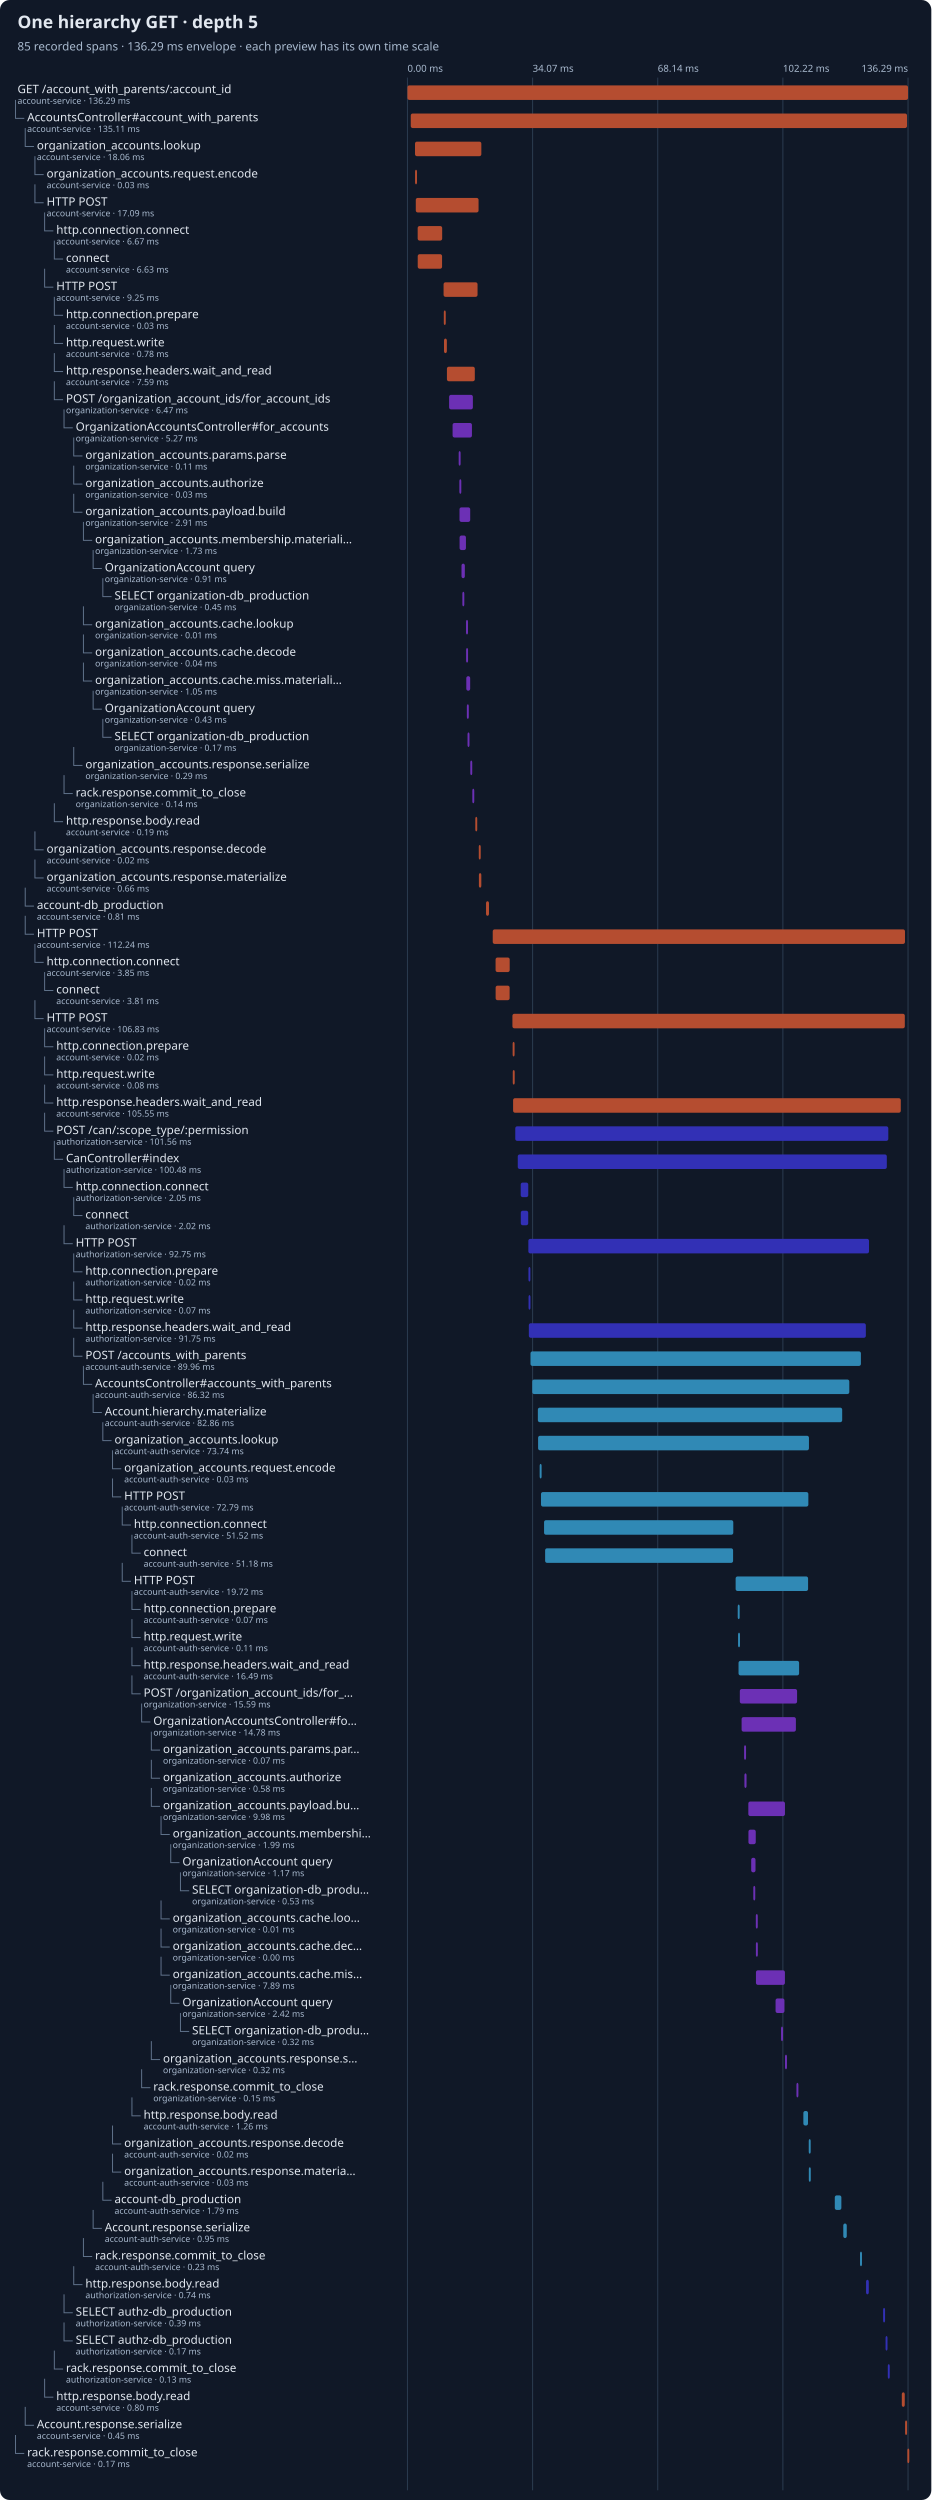
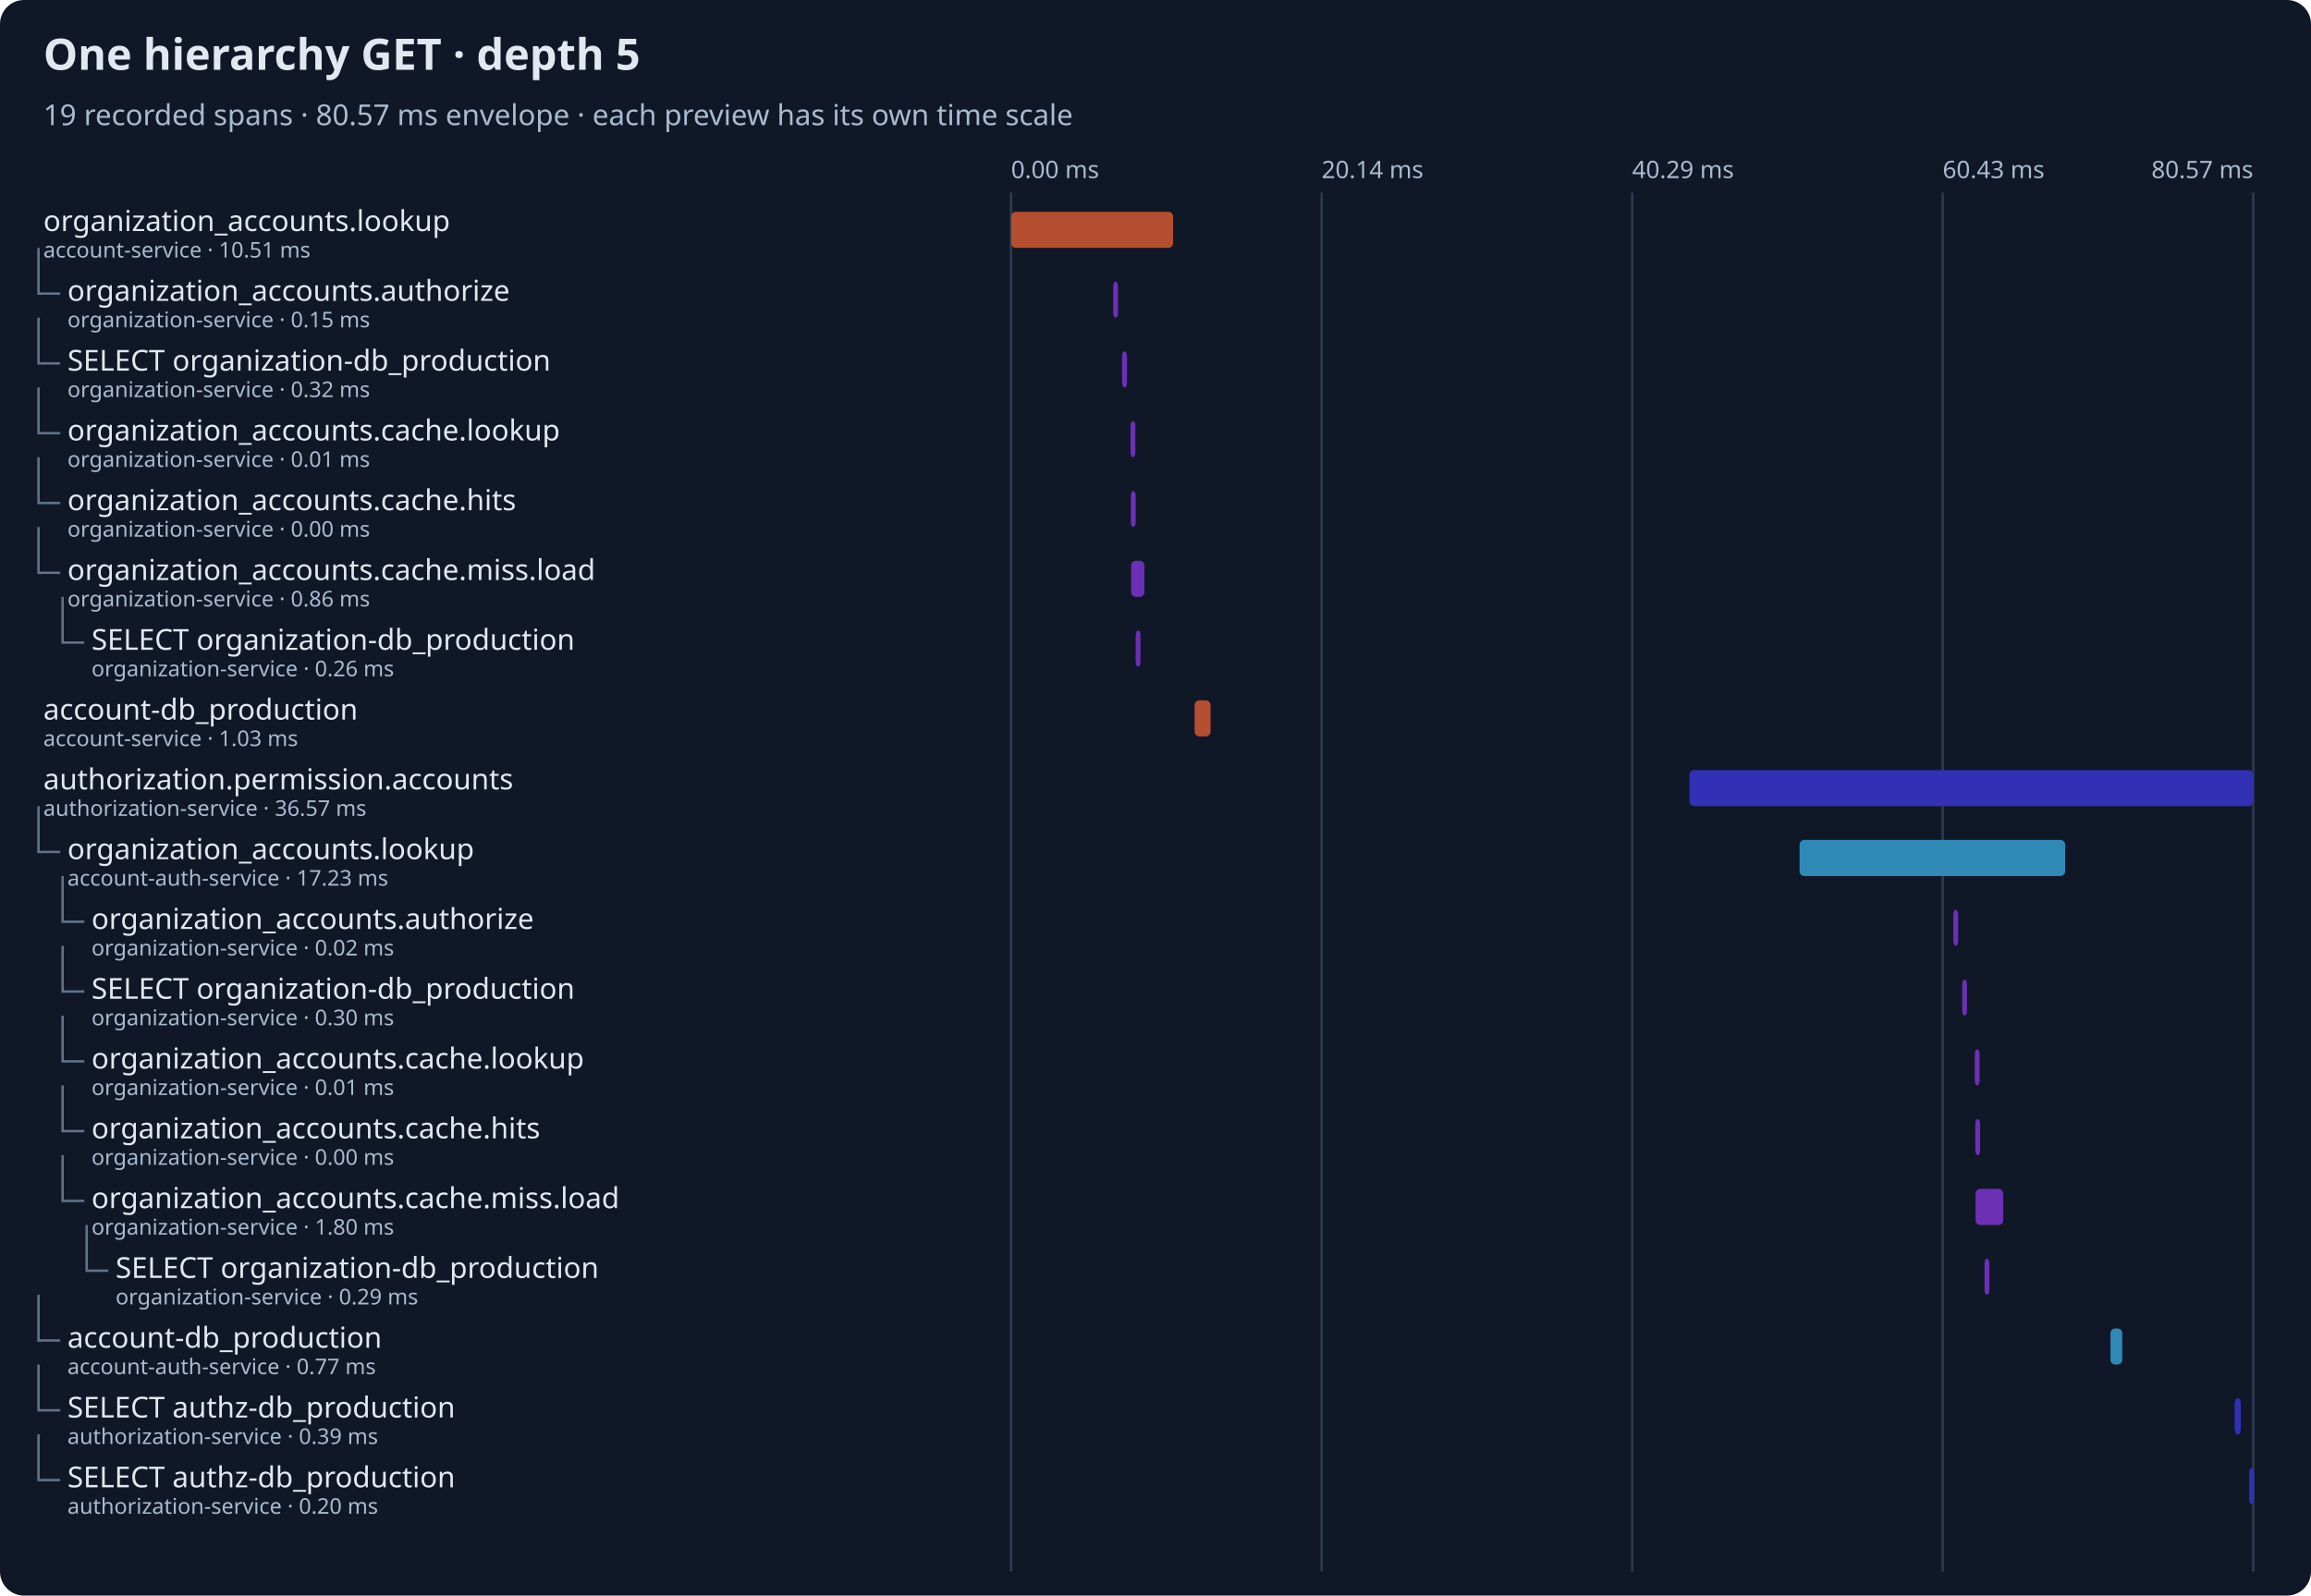
- <svg xmlns="http://www.w3.org/2000/svg" width="960" height="2577" viewBox="0 0 960 2577" role="img" aria-labelledby="title desc">
-   <rect width="960" height="2577" rx="10" fill="#101827" />
+ <svg xmlns="http://www.w3.org/2000/svg" width="960" height="663" viewBox="0 0 960 663" role="img" aria-labelledby="title desc">
+   <rect width="960" height="663" rx="10" fill="#101827" />
  <g font-family="system-ui,sans-serif" fill="#e2e8f0">
    <text x="18" y="29" font-size="18" font-weight="600">One hierarchy GET · depth 5</text>
-     <text x="18" y="52" font-size="12" fill="#aabbd0">85 recorded spans · 136.29 ms envelope · each preview has its own time scale</text>
-     <path d="M420 80V2567" stroke="#2b3b50" />
+     <text x="18" y="52" font-size="12" fill="#aabbd0">19 recorded spans · 80.57 ms envelope · each preview has its own time scale</text>
+     <path d="M420 80V653" stroke="#2b3b50" />
    <text x="420" y="74" text-anchor="start" font-size="10" fill="#aabbd0">0.00 ms</text>
-     <path d="M549 80V2567" stroke="#2b3b50" />
-     <text x="549" y="74" text-anchor="start" font-size="10" fill="#aabbd0">34.07 ms</text>
-     <path d="M678 80V2567" stroke="#2b3b50" />
-     <text x="678" y="74" text-anchor="start" font-size="10" fill="#aabbd0">68.14 ms</text>
-     <path d="M807 80V2567" stroke="#2b3b50" />
-     <text x="807" y="74" text-anchor="start" font-size="10" fill="#aabbd0">102.22 ms</text>
-     <path d="M936 80V2567" stroke="#2b3b50" />
-     <text x="936" y="74" text-anchor="end" font-size="10" fill="#aabbd0">136.29 ms</text>
-     <g data-span-id="05c3f719879548fb">
-       <text x="18" y="96" font-size="12">GET /account_with_parents/:account_id</text>
-       <text x="18" y="107" font-size="9" fill="#aabbd0">account-service · 136.29 ms</text>
-       <rect x="420" y="88" width="516" height="15" rx="2" fill="hsl(13 58% 45%)" />
+     <path d="M549 80V653" stroke="#2b3b50" />
+     <text x="549" y="74" text-anchor="start" font-size="10" fill="#aabbd0">20.14 ms</text>
+     <path d="M678 80V653" stroke="#2b3b50" />
+     <text x="678" y="74" text-anchor="start" font-size="10" fill="#aabbd0">40.29 ms</text>
+     <path d="M807 80V653" stroke="#2b3b50" />
+     <text x="807" y="74" text-anchor="start" font-size="10" fill="#aabbd0">60.43 ms</text>
+     <path d="M936 80V653" stroke="#2b3b50" />
+     <text x="936" y="74" text-anchor="end" font-size="10" fill="#aabbd0">80.57 ms</text>
+     <g data-span-id="278fbcb3989dd6ff">
+       <text x="18" y="96" font-size="12">organization_accounts.lookup</text>
+       <text x="18" y="107" font-size="9" fill="#aabbd0">account-service · 10.51 ms</text>
+       <rect x="420" y="88" width="67.307" height="15" rx="2" fill="hsl(13 58% 45%)" />
    </g>
    <path d="M16 103V122H25" stroke="#61738c" fill="none" />
-     <g data-span-id="73542a8e0542c83c">
-       <text x="28" y="125" font-size="12">AccountsController#account_with_parents</text>
-       <text x="28" y="136" font-size="9" fill="#aabbd0">account-service · 135.11 ms</text>
-       <rect x="423.411" y="117" width="511.532" height="15" rx="2" fill="hsl(13 58% 45%)" />
+     <g data-span-id="4c5258c4c6497960">
+       <text x="28" y="125" font-size="12">organization_accounts.authorize</text>
+       <text x="28" y="136" font-size="9" fill="#aabbd0">organization-service · 0.15 ms</text>
+       <rect x="462.434" y="117" width="2" height="15" rx="2" fill="hsl(267 58% 45%)" />
    </g>
-     <path d="M26 132V151H35" stroke="#61738c" fill="none" />
-     <g data-span-id="8e271dd4b72be89a">
-       <text x="38" y="154" font-size="12">organization_accounts.lookup</text>
-       <text x="38" y="165" font-size="9" fill="#aabbd0">account-service · 18.06 ms</text>
-       <rect x="427.788" y="146" width="68.377" height="15" rx="2" fill="hsl(13 58% 45%)" />
+     <path d="M16 132V151H25" stroke="#61738c" fill="none" />
+     <g data-span-id="3cdcad45cbb93629">
+       <text x="28" y="154" font-size="12">SELECT organization-db_production</text>
+       <text x="28" y="165" font-size="9" fill="#aabbd0">organization-service · 0.32 ms</text>
+       <rect x="466.11" y="146" width="2.043" height="15" rx="2" fill="hsl(267 58% 45%)" />
    </g>
-     <path d="M36 161V180H45" stroke="#61738c" fill="none" />
-     <g data-span-id="2460ab80ce8de05e">
-       <text x="48" y="183" font-size="12">organization_accounts.request.encode</text>
-       <text x="48" y="194" font-size="9" fill="#aabbd0">account-service · 0.03 ms</text>
-       <rect x="427.845" y="175" width="2" height="15" rx="2" fill="hsl(13 58% 45%)" />
+     <path d="M16 161V180H25" stroke="#61738c" fill="none" />
+     <g data-span-id="34d4170f7a30499e">
+       <text x="28" y="183" font-size="12">organization_accounts.cache.lookup</text>
+       <text x="28" y="194" font-size="9" fill="#aabbd0">organization-service · 0.01 ms</text>
+       <rect x="469.626" y="175" width="2" height="15" rx="2" fill="hsl(267 58% 45%)" />
    </g>
-     <path d="M36 190V209H45" stroke="#61738c" fill="none" />
-     <g data-span-id="e30e2c0e01b1e196">
-       <text x="48" y="212" font-size="12">HTTP POST</text>
-       <text x="48" y="223" font-size="9" fill="#aabbd0">account-service · 17.09 ms</text>
-       <rect x="428.598" y="204" width="64.709" height="15" rx="2" fill="hsl(13 58% 45%)" />
+     <path d="M16 190V209H25" stroke="#61738c" fill="none" />
+     <g data-span-id="c0d9348f9e15a589">
+       <text x="28" y="212" font-size="12">organization_accounts.cache.hits</text>
+       <text x="28" y="223" font-size="9" fill="#aabbd0">organization-service · 0.00 ms</text>
+       <rect x="469.766" y="204" width="2" height="15" rx="2" fill="hsl(267 58% 45%)" />
    </g>
-     <path d="M46 219V238H55" stroke="#61738c" fill="none" />
-     <g data-span-id="a067abd812995634">
-       <text x="58" y="241" font-size="12">http.connection.connect</text>
-       <text x="58" y="252" font-size="9" fill="#aabbd0">account-service · 6.67 ms</text>
-       <rect x="430.541" y="233" width="25.25" height="15" rx="2" fill="hsl(13 58% 45%)" />
+     <path d="M16 219V238H25" stroke="#61738c" fill="none" />
+     <g data-span-id="7ae77cb67ce9af87">
+       <text x="28" y="241" font-size="12">organization_accounts.cache.miss.load</text>
+       <text x="28" y="252" font-size="9" fill="#aabbd0">organization-service · 0.86 ms</text>
+       <rect x="469.882" y="233" width="5.514" height="15" rx="2" fill="hsl(267 58% 45%)" />
    </g>
-     <path d="M56 248V267H65" stroke="#61738c" fill="none" />
-     <g data-span-id="f9464b9d81d5100d">
-       <text x="68" y="270" font-size="12">connect</text>
-       <text x="68" y="281" font-size="9" fill="#aabbd0">account-service · 6.63 ms</text>
-       <rect x="430.597" y="262" width="25.087" height="15" rx="2" fill="hsl(13 58% 45%)" />
+     <path d="M26 248V267H35" stroke="#61738c" fill="none" />
+     <g data-span-id="899a8983203e171d">
+       <text x="38" y="270" font-size="12">SELECT organization-db_production</text>
+       <text x="38" y="281" font-size="9" fill="#aabbd0">organization-service · 0.26 ms</text>
+       <rect x="471.771" y="262" width="2" height="15" rx="2" fill="hsl(267 58% 45%)" />
    </g>
-     <path d="M46 277V296H55" stroke="#61738c" fill="none" />
-     <g data-span-id="4b13021eba80b513">
-       <text x="58" y="299" font-size="12">HTTP POST</text>
-       <text x="58" y="310" font-size="9" fill="#aabbd0">account-service · 9.25 ms</text>
-       <rect x="457.237" y="291" width="35.022" height="15" rx="2" fill="hsl(13 58% 45%)" />
+     <g data-span-id="ff6c432243ac0aef">
+       <text x="18" y="299" font-size="12">account-db_production</text>
+       <text x="18" y="310" font-size="9" fill="#aabbd0">account-service · 1.03 ms</text>
+       <rect x="496.248" y="291" width="6.628" height="15" rx="2" fill="hsl(13 58% 45%)" />
    </g>
-     <path d="M56 306V325H65" stroke="#61738c" fill="none" />
-     <g data-span-id="701ac3857297e17e">
-       <text x="68" y="328" font-size="12">http.connection.prepare</text>
-       <text x="68" y="339" font-size="9" fill="#aabbd0">account-service · 0.03 ms</text>
-       <rect x="457.475" y="320" width="2" height="15" rx="2" fill="hsl(13 58% 45%)" />
+     <g data-span-id="8d7468ad6af91386">
+       <text x="18" y="328" font-size="12">authorization.permission.accounts</text>
+       <text x="18" y="339" font-size="9" fill="#aabbd0">authorization-service · 36.57 ms</text>
+       <rect x="701.775" y="320" width="234.225" height="15" rx="2" fill="hsl(241 58% 45%)" />
    </g>
-     <path d="M56 335V354H65" stroke="#61738c" fill="none" />
-     <g data-span-id="e89fbbfca3c4b3e9">
-       <text x="68" y="357" font-size="12">http.request.write</text>
-       <text x="68" y="368" font-size="9" fill="#aabbd0">account-service · 0.78 ms</text>
-       <rect x="457.68" y="349" width="2.942" height="15" rx="2" fill="hsl(13 58% 45%)" />
+     <path d="M16 335V354H25" stroke="#61738c" fill="none" />
+     <g data-span-id="1789288fd3e7109e">
+       <text x="28" y="357" font-size="12">organization_accounts.lookup</text>
+       <text x="28" y="368" font-size="9" fill="#aabbd0">account-auth-service · 17.23 ms</text>
+       <rect x="747.546" y="349" width="110.337" height="15" rx="2" fill="hsl(200 58% 45%)" />
    </g>
-     <path d="M56 364V383H65" stroke="#61738c" fill="none" />
-     <g data-span-id="c0b0ede3d4d757bc">
-       <text x="68" y="386" font-size="12">http.response.headers.wait_and_read</text>
-       <text x="68" y="397" font-size="9" fill="#aabbd0">account-service · 7.59 ms</text>
-       <rect x="460.69" y="378" width="28.744" height="15" rx="2" fill="hsl(13 58% 45%)" />
+     <path d="M26 364V383H35" stroke="#61738c" fill="none" />
+     <g data-span-id="6bde61ee78e06789">
+       <text x="38" y="386" font-size="12">organization_accounts.authorize</text>
+       <text x="38" y="397" font-size="9" fill="#aabbd0">organization-service · 0.02 ms</text>
+       <rect x="811.433" y="378" width="2" height="15" rx="2" fill="hsl(267 58% 45%)" />
    </g>
-     <path d="M56 393V412H65" stroke="#61738c" fill="none" />
-     <g data-span-id="3c1f070d1ba7e311">
-       <text x="68" y="415" font-size="12">POST /organization_account_ids/for_account_ids</text>
-       <text x="68" y="426" font-size="9" fill="#aabbd0">organization-service · 6.47 ms</text>
-       <rect x="462.938" y="407" width="24.496" height="15" rx="2" fill="hsl(267 58% 45%)" />
+     <path d="M26 393V412H35" stroke="#61738c" fill="none" />
+     <g data-span-id="e862685fdddc1073">
+       <text x="38" y="415" font-size="12">SELECT organization-db_production</text>
+       <text x="38" y="426" font-size="9" fill="#aabbd0">organization-service · 0.30 ms</text>
+       <rect x="815.096" y="407" width="2" height="15" rx="2" fill="hsl(267 58% 45%)" />
    </g>
-     <path d="M66 422V441H75" stroke="#61738c" fill="none" />
-     <g data-span-id="bf060ecc6e5d3b93">
-       <text x="78" y="444" font-size="12">OrganizationAccountsController#for_accounts</text>
-       <text x="78" y="455" font-size="9" fill="#aabbd0">organization-service · 5.27 ms</text>
-       <rect x="466.516" y="436" width="19.96" height="15" rx="2" fill="hsl(267 58% 45%)" />
+     <path d="M26 422V441H35" stroke="#61738c" fill="none" />
+     <g data-span-id="d4235a56fa8185cd">
+       <text x="38" y="444" font-size="12">organization_accounts.cache.lookup</text>
+       <text x="38" y="455" font-size="9" fill="#aabbd0">organization-service · 0.01 ms</text>
+       <rect x="820.335" y="436" width="2" height="15" rx="2" fill="hsl(267 58% 45%)" />
    </g>
-     <path d="M76 451V470H85" stroke="#61738c" fill="none" />
-     <g data-span-id="b8fb243e5124d79a">
-       <text x="88" y="473" font-size="12">organization_accounts.params.parse</text>
-       <text x="88" y="484" font-size="9" fill="#aabbd0">organization-service · 0.11 ms</text>
-       <rect x="472.801" y="465" width="2" height="15" rx="2" fill="hsl(267 58% 45%)" />
+     <path d="M26 451V470H35" stroke="#61738c" fill="none" />
+     <g data-span-id="e98a392a14f9047f">
+       <text x="38" y="473" font-size="12">organization_accounts.cache.hits</text>
+       <text x="38" y="484" font-size="9" fill="#aabbd0">organization-service · 0.00 ms</text>
+       <rect x="820.546" y="465" width="2" height="15" rx="2" fill="hsl(267 58% 45%)" />
    </g>
-     <path d="M76 480V499H85" stroke="#61738c" fill="none" />
-     <g data-span-id="d5412455b35d85fa">
-       <text x="88" y="502" font-size="12">organization_accounts.authorize</text>
-       <text x="88" y="513" font-size="9" fill="#aabbd0">organization-service · 0.03 ms</text>
-       <rect x="473.509" y="494" width="2" height="15" rx="2" fill="hsl(267 58% 45%)" />
+     <path d="M26 480V499H35" stroke="#61738c" fill="none" />
+     <g data-span-id="396dc53d454414ed">
+       <text x="38" y="502" font-size="12">organization_accounts.cache.miss.load</text>
+       <text x="38" y="513" font-size="9" fill="#aabbd0">organization-service · 1.80 ms</text>
+       <rect x="820.662" y="494" width="11.508" height="15" rx="2" fill="hsl(267 58% 45%)" />
    </g>
-     <path d="M76 509V528H85" stroke="#61738c" fill="none" />
-     <g data-span-id="55b20a2a7903e847">
-       <text x="88" y="531" font-size="12">organization_accounts.payload.build</text>
-       <text x="88" y="542" font-size="9" fill="#aabbd0">organization-service · 2.91 ms</text>
-       <rect x="473.653" y="523" width="11.033" height="15" rx="2" fill="hsl(267 58% 45%)" />
+     <path d="M36 509V528H45" stroke="#61738c" fill="none" />
+     <g data-span-id="9b22d277ac0d0821">
+       <text x="48" y="531" font-size="12">SELECT organization-db_production</text>
+       <text x="48" y="542" font-size="9" fill="#aabbd0">organization-service · 0.29 ms</text>
+       <rect x="824.382" y="523" width="2" height="15" rx="2" fill="hsl(267 58% 45%)" />
    </g>
-     <path d="M86 538V557H95" stroke="#61738c" fill="none" />
-     <g data-span-id="dce4668e55daeca5">
-       <text x="98" y="560" font-size="12">organization_accounts.membership.materiali…</text>
-       <text x="98" y="571" font-size="9" fill="#aabbd0">organization-service · 1.73 ms</text>
-       <rect x="473.733" y="552" width="6.554" height="15" rx="2" fill="hsl(267 58% 45%)" />
+     <path d="M16 538V557H25" stroke="#61738c" fill="none" />
+     <g data-span-id="9b592a59ce115451">
+       <text x="28" y="560" font-size="12">account-db_production</text>
+       <text x="28" y="571" font-size="9" fill="#aabbd0">account-auth-service · 0.77 ms</text>
+       <rect x="876.698" y="552" width="4.906" height="15" rx="2" fill="hsl(200 58% 45%)" />
    </g>
-     <path d="M96 567V586H105" stroke="#61738c" fill="none" />
-     <g data-span-id="30f602a40f18f109">
-       <text x="108" y="589" font-size="12">OrganizationAccount query</text>
-       <text x="108" y="600" font-size="9" fill="#aabbd0">organization-service · 0.91 ms</text>
-       <rect x="475.709" y="581" width="3.442" height="15" rx="2" fill="hsl(267 58% 45%)" />
+     <path d="M16 567V586H25" stroke="#61738c" fill="none" />
+     <g data-span-id="e93f5d469140a0a4">
+       <text x="28" y="589" font-size="12">SELECT authz-db_production</text>
+       <text x="28" y="600" font-size="9" fill="#aabbd0">authorization-service · 0.39 ms</text>
+       <rect x="928.321" y="581" width="2.504" height="15" rx="2" fill="hsl(241 58% 45%)" />
    </g>
-     <path d="M106 596V615H115" stroke="#61738c" fill="none" />
-     <g data-span-id="6068baac7f77281d">
-       <text x="118" y="618" font-size="12">SELECT organization-db_production</text>
-       <text x="118" y="629" font-size="9" fill="#aabbd0">organization-service · 0.45 ms</text>
-       <rect x="476.606" y="610" width="2" height="15" rx="2" fill="hsl(267 58% 45%)" />
-     </g>
-     <path d="M86 625V644H95" stroke="#61738c" fill="none" />
-     <g data-span-id="f55d96736c22064d">
-       <text x="98" y="647" font-size="12">organization_accounts.cache.lookup</text>
-       <text x="98" y="658" font-size="9" fill="#aabbd0">organization-service · 0.01 ms</text>
-       <rect x="480.393" y="639" width="2" height="15" rx="2" fill="hsl(267 58% 45%)" />
-     </g>
-     <path d="M86 654V673H95" stroke="#61738c" fill="none" />
-     <g data-span-id="4fcce3c5ba53350f">
-       <text x="98" y="676" font-size="12">organization_accounts.cache.decode</text>
-       <text x="98" y="687" font-size="9" fill="#aabbd0">organization-service · 0.04 ms</text>
-       <rect x="480.468" y="668" width="2" height="15" rx="2" fill="hsl(267 58% 45%)" />
-     </g>
-     <path d="M86 683V702H95" stroke="#61738c" fill="none" />
-     <g data-span-id="e0489fdbba768033">
-       <text x="98" y="705" font-size="12">organization_accounts.cache.miss.materiali…</text>
-       <text x="98" y="716" font-size="9" fill="#aabbd0">organization-service · 1.05 ms</text>
-       <rect x="480.658" y="697" width="3.994" height="15" rx="2" fill="hsl(267 58% 45%)" />
-     </g>
-     <path d="M96 712V731H105" stroke="#61738c" fill="none" />
-     <g data-span-id="9294d48489814093">
-       <text x="108" y="734" font-size="12">OrganizationAccount query</text>
-       <text x="108" y="745" font-size="9" fill="#aabbd0">organization-service · 0.43 ms</text>
-       <rect x="481.241" y="726" width="2" height="15" rx="2" fill="hsl(267 58% 45%)" />
-     </g>
-     <path d="M106 741V760H115" stroke="#61738c" fill="none" />
-     <g data-span-id="e3013250f8b49f69">
-       <text x="118" y="763" font-size="12">SELECT organization-db_production</text>
-       <text x="118" y="774" font-size="9" fill="#aabbd0">organization-service · 0.17 ms</text>
-       <rect x="481.937" y="755" width="2" height="15" rx="2" fill="hsl(267 58% 45%)" />
-     </g>
-     <path d="M76 770V789H85" stroke="#61738c" fill="none" />
-     <g data-span-id="9c2221559f4a6792">
-       <text x="88" y="792" font-size="12">organization_accounts.response.serialize</text>
-       <text x="88" y="803" font-size="9" fill="#aabbd0">organization-service · 0.29 ms</text>
-       <rect x="484.781" y="784" width="2" height="15" rx="2" fill="hsl(267 58% 45%)" />
-     </g>
-     <path d="M66 799V818H75" stroke="#61738c" fill="none" />
-     <g data-span-id="381716069605f6cc">
-       <text x="78" y="821" font-size="12">rack.response.commit_to_close</text>
-       <text x="78" y="832" font-size="9" fill="#aabbd0">organization-service · 0.14 ms</text>
-       <rect x="486.867" y="813" width="2" height="15" rx="2" fill="hsl(267 58% 45%)" />
-     </g>
-     <path d="M56 828V847H65" stroke="#61738c" fill="none" />
-     <g data-span-id="b8ef65f7dcc3b05b">
-       <text x="68" y="850" font-size="12">http.response.body.read</text>
-       <text x="68" y="861" font-size="9" fill="#aabbd0">account-service · 0.19 ms</text>
-       <rect x="489.93" y="842" width="2" height="15" rx="2" fill="hsl(13 58% 45%)" />
-     </g>
-     <path d="M36 857V876H45" stroke="#61738c" fill="none" />
-     <g data-span-id="780f90c57160e13f">
-       <text x="48" y="879" font-size="12">organization_accounts.response.decode</text>
-       <text x="48" y="890" font-size="9" fill="#aabbd0">account-service · 0.02 ms</text>
-       <rect x="493.523" y="871" width="2" height="15" rx="2" fill="hsl(13 58% 45%)" />
-     </g>
-     <path d="M36 886V905H45" stroke="#61738c" fill="none" />
-     <g data-span-id="185b7a6c00673767">
-       <text x="48" y="908" font-size="12">organization_accounts.response.materialize</text>
-       <text x="48" y="919" font-size="9" fill="#aabbd0">account-service · 0.66 ms</text>
-       <rect x="493.644" y="900" width="2.506" height="15" rx="2" fill="hsl(13 58% 45%)" />
-     </g>
-     <path d="M26 915V934H35" stroke="#61738c" fill="none" />
-     <g data-span-id="95e29441422c8a09">
-       <text x="38" y="937" font-size="12">account-db_production</text>
-       <text x="38" y="948" font-size="9" fill="#aabbd0">account-service · 0.81 ms</text>
-       <rect x="500.989" y="929" width="3.055" height="15" rx="2" fill="hsl(13 58% 45%)" />
-     </g>
-     <path d="M26 944V963H35" stroke="#61738c" fill="none" />
-     <g data-span-id="7b6cf808e37ecef4">
-       <text x="38" y="966" font-size="12">HTTP POST</text>
-       <text x="38" y="977" font-size="9" fill="#aabbd0">account-service · 112.24 ms</text>
-       <rect x="507.906" y="958" width="424.951" height="15" rx="2" fill="hsl(13 58% 45%)" />
-     </g>
-     <path d="M36 973V992H45" stroke="#61738c" fill="none" />
-     <g data-span-id="20b88d5f84052802">
-       <text x="48" y="995" font-size="12">http.connection.connect</text>
-       <text x="48" y="1006" font-size="9" fill="#aabbd0">account-service · 3.85 ms</text>
-       <rect x="510.841" y="987" width="14.558" height="15" rx="2" fill="hsl(13 58% 45%)" />
-     </g>
-     <path d="M46 1002V1021H55" stroke="#61738c" fill="none" />
-     <g data-span-id="5855a6e54a2468c3">
-       <text x="58" y="1024" font-size="12">connect</text>
-       <text x="58" y="1035" font-size="9" fill="#aabbd0">account-service · 3.81 ms</text>
-       <rect x="510.894" y="1016" width="14.429" height="15" rx="2" fill="hsl(13 58% 45%)" />
-     </g>
-     <path d="M36 1031V1050H45" stroke="#61738c" fill="none" />
-     <g data-span-id="bb590ab9d065448a">
-       <text x="48" y="1053" font-size="12">HTTP POST</text>
-       <text x="48" y="1064" font-size="9" fill="#aabbd0">account-service · 106.83 ms</text>
-       <rect x="528.196" y="1045" width="404.491" height="15" rx="2" fill="hsl(13 58% 45%)" />
-     </g>
-     <path d="M46 1060V1079H55" stroke="#61738c" fill="none" />
-     <g data-span-id="79143e751528b33f">
-       <text x="58" y="1082" font-size="12">http.connection.prepare</text>
-       <text x="58" y="1093" font-size="9" fill="#aabbd0">account-service · 0.02 ms</text>
-       <rect x="528.427" y="1074" width="2" height="15" rx="2" fill="hsl(13 58% 45%)" />
-     </g>
-     <path d="M46 1089V1108H55" stroke="#61738c" fill="none" />
-     <g data-span-id="af8e4ba41bd0390f">
-       <text x="58" y="1111" font-size="12">http.request.write</text>
-       <text x="58" y="1122" font-size="9" fill="#aabbd0">account-service · 0.08 ms</text>
-       <rect x="528.556" y="1103" width="2" height="15" rx="2" fill="hsl(13 58% 45%)" />
-     </g>
-     <path d="M46 1118V1137H55" stroke="#61738c" fill="none" />
-     <g data-span-id="207f2d9ca85ac1b8">
-       <text x="58" y="1140" font-size="12">http.response.headers.wait_and_read</text>
-       <text x="58" y="1151" font-size="9" fill="#aabbd0">account-service · 105.55 ms</text>
-       <rect x="528.897" y="1132" width="399.637" height="15" rx="2" fill="hsl(13 58% 45%)" />
-     </g>
-     <path d="M46 1147V1166H55" stroke="#61738c" fill="none" />
-     <g data-span-id="793d38e292ff4bc9">
-       <text x="58" y="1169" font-size="12">POST /can/:scope_type/:permission</text>
-       <text x="58" y="1180" font-size="9" fill="#aabbd0">authorization-service · 101.56 ms</text>
-       <rect x="531.142" y="1161" width="384.527" height="15" rx="2" fill="hsl(241 58% 45%)" />
-     </g>
-     <path d="M56 1176V1195H65" stroke="#61738c" fill="none" />
-     <g data-span-id="fa5a4fe5e1479818">
-       <text x="68" y="1198" font-size="12">CanController#index</text>
-       <text x="68" y="1209" font-size="9" fill="#aabbd0">authorization-service · 100.48 ms</text>
-       <rect x="533.709" y="1190" width="380.423" height="15" rx="2" fill="hsl(241 58% 45%)" />
-     </g>
-     <path d="M66 1205V1224H75" stroke="#61738c" fill="none" />
-     <g data-span-id="45be9e5c3082f771">
-       <text x="78" y="1227" font-size="12">http.connection.connect</text>
-       <text x="78" y="1238" font-size="9" fill="#aabbd0">authorization-service · 2.05 ms</text>
-       <rect x="536.749" y="1219" width="7.777" height="15" rx="2" fill="hsl(241 58% 45%)" />
-     </g>
-     <path d="M76 1234V1253H85" stroke="#61738c" fill="none" />
-     <g data-span-id="ba245f4784ac9224">
-       <text x="88" y="1256" font-size="12">connect</text>
-       <text x="88" y="1267" font-size="9" fill="#aabbd0">authorization-service · 2.02 ms</text>
-       <rect x="536.832" y="1248" width="7.64" height="15" rx="2" fill="hsl(241 58% 45%)" />
-     </g>
-     <path d="M66 1263V1282H75" stroke="#61738c" fill="none" />
-     <g data-span-id="f8c3882bf2e9b0f9">
-       <text x="78" y="1285" font-size="12">HTTP POST</text>
-       <text x="78" y="1296" font-size="9" fill="#aabbd0">authorization-service · 92.75 ms</text>
-       <rect x="544.613" y="1277" width="351.167" height="15" rx="2" fill="hsl(241 58% 45%)" />
-     </g>
-     <path d="M76 1292V1311H85" stroke="#61738c" fill="none" />
-     <g data-span-id="b8fa454184f25747">
-       <text x="88" y="1314" font-size="12">http.connection.prepare</text>
-       <text x="88" y="1325" font-size="9" fill="#aabbd0">authorization-service · 0.02 ms</text>
-       <rect x="544.719" y="1306" width="2" height="15" rx="2" fill="hsl(241 58% 45%)" />
-     </g>
-     <path d="M76 1321V1340H85" stroke="#61738c" fill="none" />
-     <g data-span-id="183ed96f0a13bc7f">
-       <text x="88" y="1343" font-size="12">http.request.write</text>
-       <text x="88" y="1354" font-size="9" fill="#aabbd0">authorization-service · 0.07 ms</text>
-       <rect x="544.821" y="1335" width="2" height="15" rx="2" fill="hsl(241 58% 45%)" />
-     </g>
-     <path d="M76 1350V1369H85" stroke="#61738c" fill="none" />
-     <g data-span-id="2d64818bb919541f">
-       <text x="88" y="1372" font-size="12">http.response.headers.wait_and_read</text>
-       <text x="88" y="1383" font-size="9" fill="#aabbd0">authorization-service · 91.75 ms</text>
-       <rect x="545.128" y="1364" width="347.385" height="15" rx="2" fill="hsl(241 58% 45%)" />
-     </g>
-     <path d="M76 1379V1398H85" stroke="#61738c" fill="none" />
-     <g data-span-id="9ad3edf36fb5e63d">
-       <text x="88" y="1401" font-size="12">POST /accounts_with_parents</text>
-       <text x="88" y="1412" font-size="9" fill="#aabbd0">account-auth-service · 89.96 ms</text>
-       <rect x="546.828" y="1393" width="340.596" height="15" rx="2" fill="hsl(200 58% 45%)" />
-     </g>
-     <path d="M86 1408V1427H95" stroke="#61738c" fill="none" />
-     <g data-span-id="3befe70e12b2eb92">
-       <text x="98" y="1430" font-size="12">AccountsController#accounts_with_parents</text>
-       <text x="98" y="1441" font-size="9" fill="#aabbd0">account-auth-service · 86.32 ms</text>
-       <rect x="548.656" y="1422" width="326.807" height="15" rx="2" fill="hsl(200 58% 45%)" />
-     </g>
-     <path d="M96 1437V1456H105" stroke="#61738c" fill="none" />
-     <g data-span-id="e06e4d924701948a">
-       <text x="108" y="1459" font-size="12">Account.hierarchy.materialize</text>
-       <text x="108" y="1470" font-size="9" fill="#aabbd0">account-auth-service · 82.86 ms</text>
-       <rect x="554.423" y="1451" width="313.703" height="15" rx="2" fill="hsl(200 58% 45%)" />
-     </g>
-     <path d="M106 1466V1485H115" stroke="#61738c" fill="none" />
-     <g data-span-id="8be036377747a2bc">
-       <text x="118" y="1488" font-size="12">organization_accounts.lookup</text>
-       <text x="118" y="1499" font-size="9" fill="#aabbd0">account-auth-service · 73.74 ms</text>
-       <rect x="554.669" y="1480" width="279.2" height="15" rx="2" fill="hsl(200 58% 45%)" />
-     </g>
-     <path d="M116 1495V1514H125" stroke="#61738c" fill="none" />
-     <g data-span-id="91105ead7ad62102">
-       <text x="128" y="1517" font-size="12">organization_accounts.request.encode</text>
-       <text x="128" y="1528" font-size="9" fill="#aabbd0">account-auth-service · 0.03 ms</text>
-       <rect x="556.289" y="1509" width="2" height="15" rx="2" fill="hsl(200 58% 45%)" />
-     </g>
-     <path d="M116 1524V1543H125" stroke="#61738c" fill="none" />
-     <g data-span-id="3b55a18275924f75">
-       <text x="128" y="1546" font-size="12">HTTP POST</text>
-       <text x="128" y="1557" font-size="9" fill="#aabbd0">account-auth-service · 72.79 ms</text>
-       <rect x="557.66" y="1538" width="275.596" height="15" rx="2" fill="hsl(200 58% 45%)" />
-     </g>
-     <path d="M126 1553V1572H135" stroke="#61738c" fill="none" />
-     <g data-span-id="55cfd5f3598a7c22">
-       <text x="138" y="1575" font-size="12">http.connection.connect</text>
-       <text x="138" y="1586" font-size="9" fill="#aabbd0">account-auth-service · 51.52 ms</text>
-       <rect x="560.81" y="1567" width="195.065" height="15" rx="2" fill="hsl(200 58% 45%)" />
-     </g>
-     <path d="M136 1582V1601H145" stroke="#61738c" fill="none" />
-     <g data-span-id="e73b19db74ae7aa9">
-       <text x="148" y="1604" font-size="12">connect</text>
-       <text x="148" y="1615" font-size="9" fill="#aabbd0">account-auth-service · 51.18 ms</text>
-       <rect x="561.912" y="1596" width="193.759" height="15" rx="2" fill="hsl(200 58% 45%)" />
-     </g>
-     <path d="M126 1611V1630H135" stroke="#61738c" fill="none" />
-     <g data-span-id="1c75fb72ddb8da43">
-       <text x="138" y="1633" font-size="12">HTTP POST</text>
-       <text x="138" y="1644" font-size="9" fill="#aabbd0">account-auth-service · 19.72 ms</text>
-       <rect x="758.287" y="1625" width="74.678" height="15" rx="2" fill="hsl(200 58% 45%)" />
-     </g>
-     <path d="M136 1640V1659H145" stroke="#61738c" fill="none" />
-     <g data-span-id="dd25a46254b3ee39">
-       <text x="148" y="1662" font-size="12">http.connection.prepare</text>
-       <text x="148" y="1673" font-size="9" fill="#aabbd0">account-auth-service · 0.07 ms</text>
-       <rect x="760.452" y="1654" width="2" height="15" rx="2" fill="hsl(200 58% 45%)" />
-     </g>
-     <path d="M136 1669V1688H145" stroke="#61738c" fill="none" />
-     <g data-span-id="9427a72aae81fcf8">
-       <text x="148" y="1691" font-size="12">http.request.write</text>
-       <text x="148" y="1702" font-size="9" fill="#aabbd0">account-auth-service · 0.11 ms</text>
-       <rect x="760.789" y="1683" width="2" height="15" rx="2" fill="hsl(200 58% 45%)" />
-     </g>
-     <path d="M136 1698V1717H145" stroke="#61738c" fill="none" />
-     <g data-span-id="e8880dd0b6ac392a">
-       <text x="148" y="1720" font-size="12">http.response.headers.wait_and_read</text>
-       <text x="148" y="1731" font-size="9" fill="#aabbd0">account-auth-service · 16.49 ms</text>
-       <rect x="761.274" y="1712" width="62.448" height="15" rx="2" fill="hsl(200 58% 45%)" />
-     </g>
-     <path d="M136 1727V1746H145" stroke="#61738c" fill="none" />
-     <g data-span-id="dcd1fa4f2b39b6a4">
-       <text x="148" y="1749" font-size="12">POST /organization_account_ids/for_…</text>
-       <text x="148" y="1760" font-size="9" fill="#aabbd0">organization-service · 15.59 ms</text>
-       <rect x="762.614" y="1741" width="59.018" height="15" rx="2" fill="hsl(267 58% 45%)" />
-     </g>
-     <path d="M146 1756V1775H155" stroke="#61738c" fill="none" />
-     <g data-span-id="9bf9dc26cc22dce5">
-       <text x="158" y="1778" font-size="12">OrganizationAccountsController#fo…</text>
-       <text x="158" y="1789" font-size="9" fill="#aabbd0">organization-service · 14.78 ms</text>
-       <rect x="764.439" y="1770" width="55.963" height="15" rx="2" fill="hsl(267 58% 45%)" />
-     </g>
-     <path d="M156 1785V1804H165" stroke="#61738c" fill="none" />
-     <g data-span-id="dbb4f24c7f1736d1">
-       <text x="168" y="1807" font-size="12">organization_accounts.params.par…</text>
-       <text x="168" y="1818" font-size="9" fill="#aabbd0">organization-service · 0.07 ms</text>
-       <rect x="767.025" y="1799" width="2" height="15" rx="2" fill="hsl(267 58% 45%)" />
-     </g>
-     <path d="M156 1814V1833H165" stroke="#61738c" fill="none" />
-     <g data-span-id="da56781031ae13ae">
-       <text x="168" y="1836" font-size="12">organization_accounts.authorize</text>
-       <text x="168" y="1847" font-size="9" fill="#aabbd0">organization-service · 0.58 ms</text>
-       <rect x="767.336" y="1828" width="2.196" height="15" rx="2" fill="hsl(267 58% 45%)" />
-     </g>
-     <path d="M156 1843V1862H165" stroke="#61738c" fill="none" />
-     <g data-span-id="d5e44f642435182d">
-       <text x="168" y="1865" font-size="12">organization_accounts.payload.bu…</text>
-       <text x="168" y="1876" font-size="9" fill="#aabbd0">organization-service · 9.98 ms</text>
-       <rect x="771.372" y="1857" width="37.774" height="15" rx="2" fill="hsl(267 58% 45%)" />
-     </g>
-     <path d="M166 1872V1891H175" stroke="#61738c" fill="none" />
-     <g data-span-id="5499a58d4334d9d3">
-       <text x="178" y="1894" font-size="12">organization_accounts.membershi…</text>
-       <text x="178" y="1905" font-size="9" fill="#aabbd0">organization-service · 1.99 ms</text>
-       <rect x="771.481" y="1886" width="7.546" height="15" rx="2" fill="hsl(267 58% 45%)" />
-     </g>
-     <path d="M176 1901V1920H185" stroke="#61738c" fill="none" />
-     <g data-span-id="41020c0f7226eb11">
-       <text x="188" y="1923" font-size="12">OrganizationAccount query</text>
-       <text x="188" y="1934" font-size="9" fill="#aabbd0">organization-service · 1.17 ms</text>
-       <rect x="774.332" y="1915" width="4.445" height="15" rx="2" fill="hsl(267 58% 45%)" />
-     </g>
-     <path d="M186 1930V1949H195" stroke="#61738c" fill="none" />
-     <g data-span-id="83bd323fde0b4e09">
-       <text x="198" y="1952" font-size="12">SELECT organization-db_produ…</text>
-       <text x="198" y="1963" font-size="9" fill="#aabbd0">organization-service · 0.53 ms</text>
-       <rect x="776.502" y="1944" width="2.007" height="15" rx="2" fill="hsl(267 58% 45%)" />
-     </g>
-     <path d="M166 1959V1978H175" stroke="#61738c" fill="none" />
-     <g data-span-id="6cdba0f477e577a5">
-       <text x="178" y="1981" font-size="12">organization_accounts.cache.loo…</text>
-       <text x="178" y="1992" font-size="9" fill="#aabbd0">organization-service · 0.01 ms</text>
-       <rect x="779.103" y="1973" width="2" height="15" rx="2" fill="hsl(267 58% 45%)" />
-     </g>
-     <path d="M166 1988V2007H175" stroke="#61738c" fill="none" />
-     <g data-span-id="845604bca616086b">
-       <text x="178" y="2010" font-size="12">organization_accounts.cache.dec…</text>
-       <text x="178" y="2021" font-size="9" fill="#aabbd0">organization-service · 0.00 ms</text>
-       <rect x="779.175" y="2002" width="2" height="15" rx="2" fill="hsl(267 58% 45%)" />
-     </g>
-     <path d="M166 2017V2036H175" stroke="#61738c" fill="none" />
-     <g data-span-id="31eb5529afebb855">
-       <text x="178" y="2039" font-size="12">organization_accounts.cache.mis…</text>
-       <text x="178" y="2050" font-size="9" fill="#aabbd0">organization-service · 7.89 ms</text>
-       <rect x="779.235" y="2031" width="29.857" height="15" rx="2" fill="hsl(267 58% 45%)" />
-     </g>
-     <path d="M176 2046V2065H185" stroke="#61738c" fill="none" />
-     <g data-span-id="fe6971e155ab35a5">
-       <text x="188" y="2068" font-size="12">OrganizationAccount query</text>
-       <text x="188" y="2079" font-size="9" fill="#aabbd0">organization-service · 2.42 ms</text>
-       <rect x="799.453" y="2060" width="9.166" height="15" rx="2" fill="hsl(267 58% 45%)" />
-     </g>
-     <path d="M186 2075V2094H195" stroke="#61738c" fill="none" />
-     <g data-span-id="6617b6a0abbdeb8b">
-       <text x="198" y="2097" font-size="12">SELECT organization-db_produ…</text>
-       <text x="198" y="2108" font-size="9" fill="#aabbd0">organization-service · 0.32 ms</text>
-       <rect x="805.121" y="2089" width="2" height="15" rx="2" fill="hsl(267 58% 45%)" />
-     </g>
-     <path d="M156 2104V2123H165" stroke="#61738c" fill="none" />
-     <g data-span-id="f7c16094d99cb3fa">
-       <text x="168" y="2126" font-size="12">organization_accounts.response.s…</text>
-       <text x="168" y="2137" font-size="9" fill="#aabbd0">organization-service · 0.32 ms</text>
-       <rect x="809.191" y="2118" width="2" height="15" rx="2" fill="hsl(267 58% 45%)" />
-     </g>
-     <path d="M146 2133V2152H155" stroke="#61738c" fill="none" />
-     <g data-span-id="3b9a524df74b89e3">
-       <text x="158" y="2155" font-size="12">rack.response.commit_to_close</text>
-       <text x="158" y="2166" font-size="9" fill="#aabbd0">organization-service · 0.15 ms</text>
-       <rect x="820.977" y="2147" width="2" height="15" rx="2" fill="hsl(267 58% 45%)" />
-     </g>
-     <path d="M136 2162V2181H145" stroke="#61738c" fill="none" />
-     <g data-span-id="641f0d8968ce17d5">
-       <text x="148" y="2184" font-size="12">http.response.body.read</text>
-       <text x="148" y="2195" font-size="9" fill="#aabbd0">account-auth-service · 1.26 ms</text>
-       <rect x="828.103" y="2176" width="4.782" height="15" rx="2" fill="hsl(200 58% 45%)" />
-     </g>
-     <path d="M116 2191V2210H125" stroke="#61738c" fill="none" />
-     <g data-span-id="6031dd1aad755199">
-       <text x="128" y="2213" font-size="12">organization_accounts.response.decode</text>
-       <text x="128" y="2224" font-size="9" fill="#aabbd0">account-auth-service · 0.02 ms</text>
-       <rect x="833.65" y="2205" width="2" height="15" rx="2" fill="hsl(200 58% 45%)" />
-     </g>
-     <path d="M116 2220V2239H125" stroke="#61738c" fill="none" />
-     <g data-span-id="8b9141b892702218">
-       <text x="128" y="2242" font-size="12">organization_accounts.response.materia…</text>
-       <text x="128" y="2253" font-size="9" fill="#aabbd0">account-auth-service · 0.03 ms</text>
-       <rect x="833.74" y="2234" width="2" height="15" rx="2" fill="hsl(200 58% 45%)" />
-     </g>
-     <path d="M106 2249V2268H115" stroke="#61738c" fill="none" />
-     <g data-span-id="67cef81ec1e20294">
-       <text x="118" y="2271" font-size="12">account-db_production</text>
-       <text x="118" y="2282" font-size="9" fill="#aabbd0">account-auth-service · 1.79 ms</text>
-       <rect x="860.501" y="2263" width="6.777" height="15" rx="2" fill="hsl(200 58% 45%)" />
-     </g>
-     <path d="M96 2278V2297H105" stroke="#61738c" fill="none" />
-     <g data-span-id="b3bc733e38189cad">
-       <text x="108" y="2300" font-size="12">Account.response.serialize</text>
-       <text x="108" y="2311" font-size="9" fill="#aabbd0">account-auth-service · 0.95 ms</text>
-       <rect x="869.254" y="2292" width="3.589" height="15" rx="2" fill="hsl(200 58% 45%)" />
-     </g>
-     <path d="M86 2307V2326H95" stroke="#61738c" fill="none" />
-     <g data-span-id="8490754511ddc998">
-       <text x="98" y="2329" font-size="12">rack.response.commit_to_close</text>
-       <text x="98" y="2340" font-size="9" fill="#aabbd0">account-auth-service · 0.23 ms</text>
-       <rect x="886.508" y="2321" width="2" height="15" rx="2" fill="hsl(200 58% 45%)" />
-     </g>
-     <path d="M76 2336V2355H85" stroke="#61738c" fill="none" />
-     <g data-span-id="b99a767b3ab24bb7">
-       <text x="88" y="2358" font-size="12">http.response.body.read</text>
-       <text x="88" y="2369" font-size="9" fill="#aabbd0">authorization-service · 0.74 ms</text>
-       <rect x="892.747" y="2350" width="2.79" height="15" rx="2" fill="hsl(241 58% 45%)" />
-     </g>
-     <path d="M66 2365V2384H75" stroke="#61738c" fill="none" />
-     <g data-span-id="6c42a5681634e6dd">
-       <text x="78" y="2387" font-size="12">SELECT authz-db_production</text>
-       <text x="78" y="2398" font-size="9" fill="#aabbd0">authorization-service · 0.39 ms</text>
-       <rect x="910.322" y="2379" width="2" height="15" rx="2" fill="hsl(241 58% 45%)" />
-     </g>
-     <path d="M66 2394V2413H75" stroke="#61738c" fill="none" />
-     <g data-span-id="ac1502a2796760c2">
-       <text x="78" y="2416" font-size="12">SELECT authz-db_production</text>
-       <text x="78" y="2427" font-size="9" fill="#aabbd0">authorization-service · 0.17 ms</text>
-       <rect x="912.833" y="2408" width="2" height="15" rx="2" fill="hsl(241 58% 45%)" />
-     </g>
-     <path d="M56 2423V2442H65" stroke="#61738c" fill="none" />
-     <g data-span-id="0ef32482d11689ee">
-       <text x="68" y="2445" font-size="12">rack.response.commit_to_close</text>
-       <text x="68" y="2456" font-size="9" fill="#aabbd0">authorization-service · 0.13 ms</text>
-       <rect x="915.146" y="2437" width="2" height="15" rx="2" fill="hsl(241 58% 45%)" />
-     </g>
-     <path d="M46 2452V2471H55" stroke="#61738c" fill="none" />
-     <g data-span-id="26731b056d63b6b2">
-       <text x="58" y="2474" font-size="12">http.response.body.read</text>
-       <text x="58" y="2485" font-size="9" fill="#aabbd0">account-service · 0.80 ms</text>
-       <rect x="929.579" y="2466" width="3.04" height="15" rx="2" fill="hsl(13 58% 45%)" />
-     </g>
-     <path d="M26 2481V2500H35" stroke="#61738c" fill="none" />
-     <g data-span-id="b106365876c8bba1">
-       <text x="38" y="2503" font-size="12">Account.response.serialize</text>
-       <text x="38" y="2514" font-size="9" fill="#aabbd0">account-service · 0.45 ms</text>
-       <rect x="932.979" y="2495" width="2" height="15" rx="2" fill="hsl(13 58% 45%)" />
-     </g>
-     <path d="M16 2510V2529H25" stroke="#61738c" fill="none" />
-     <g data-span-id="dd367439a4cf1d63">
-       <text x="28" y="2532" font-size="12">rack.response.commit_to_close</text>
-       <text x="28" y="2543" font-size="9" fill="#aabbd0">account-service · 0.17 ms</text>
-       <rect x="935.296" y="2524" width="2" height="15" rx="2" fill="hsl(13 58% 45%)" />
+     <path d="M16 596V615H25" stroke="#61738c" fill="none" />
+     <g data-span-id="43ab34a374e187be">
+       <text x="28" y="618" font-size="12">SELECT authz-db_production</text>
+       <text x="28" y="629" font-size="9" fill="#aabbd0">authorization-service · 0.20 ms</text>
+       <rect x="934.309" y="610" width="2" height="15" rx="2" fill="hsl(241 58% 45%)" />
    </g>
  </g>
</svg>
